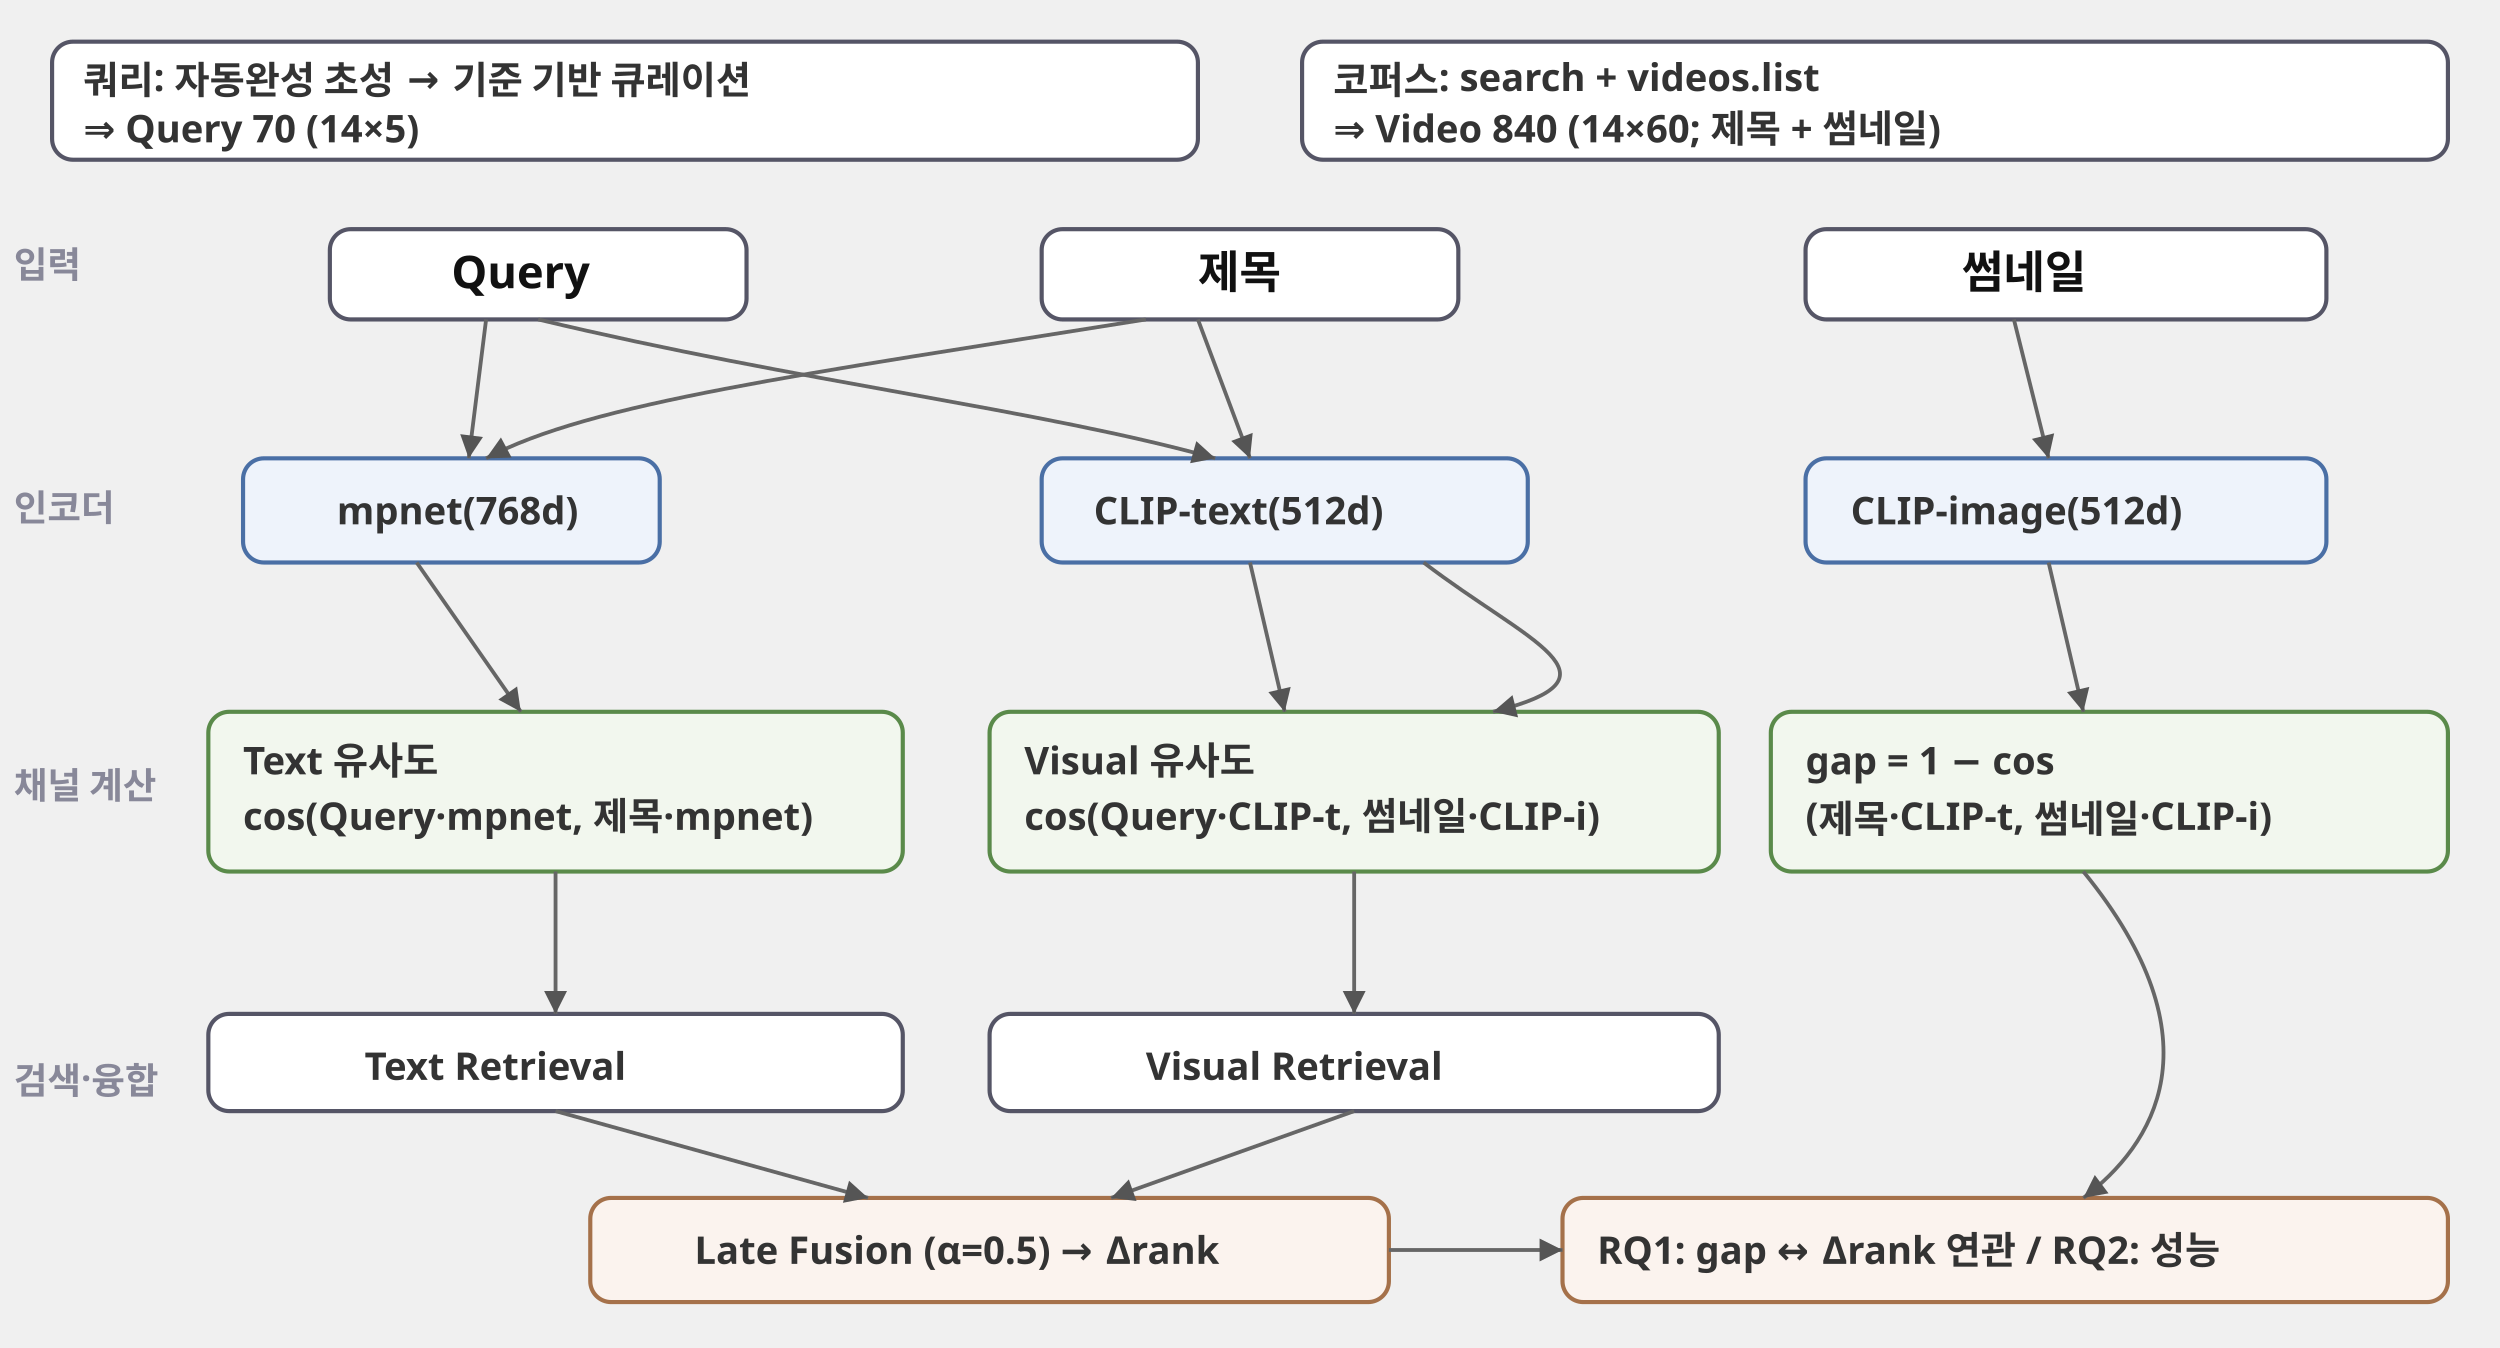
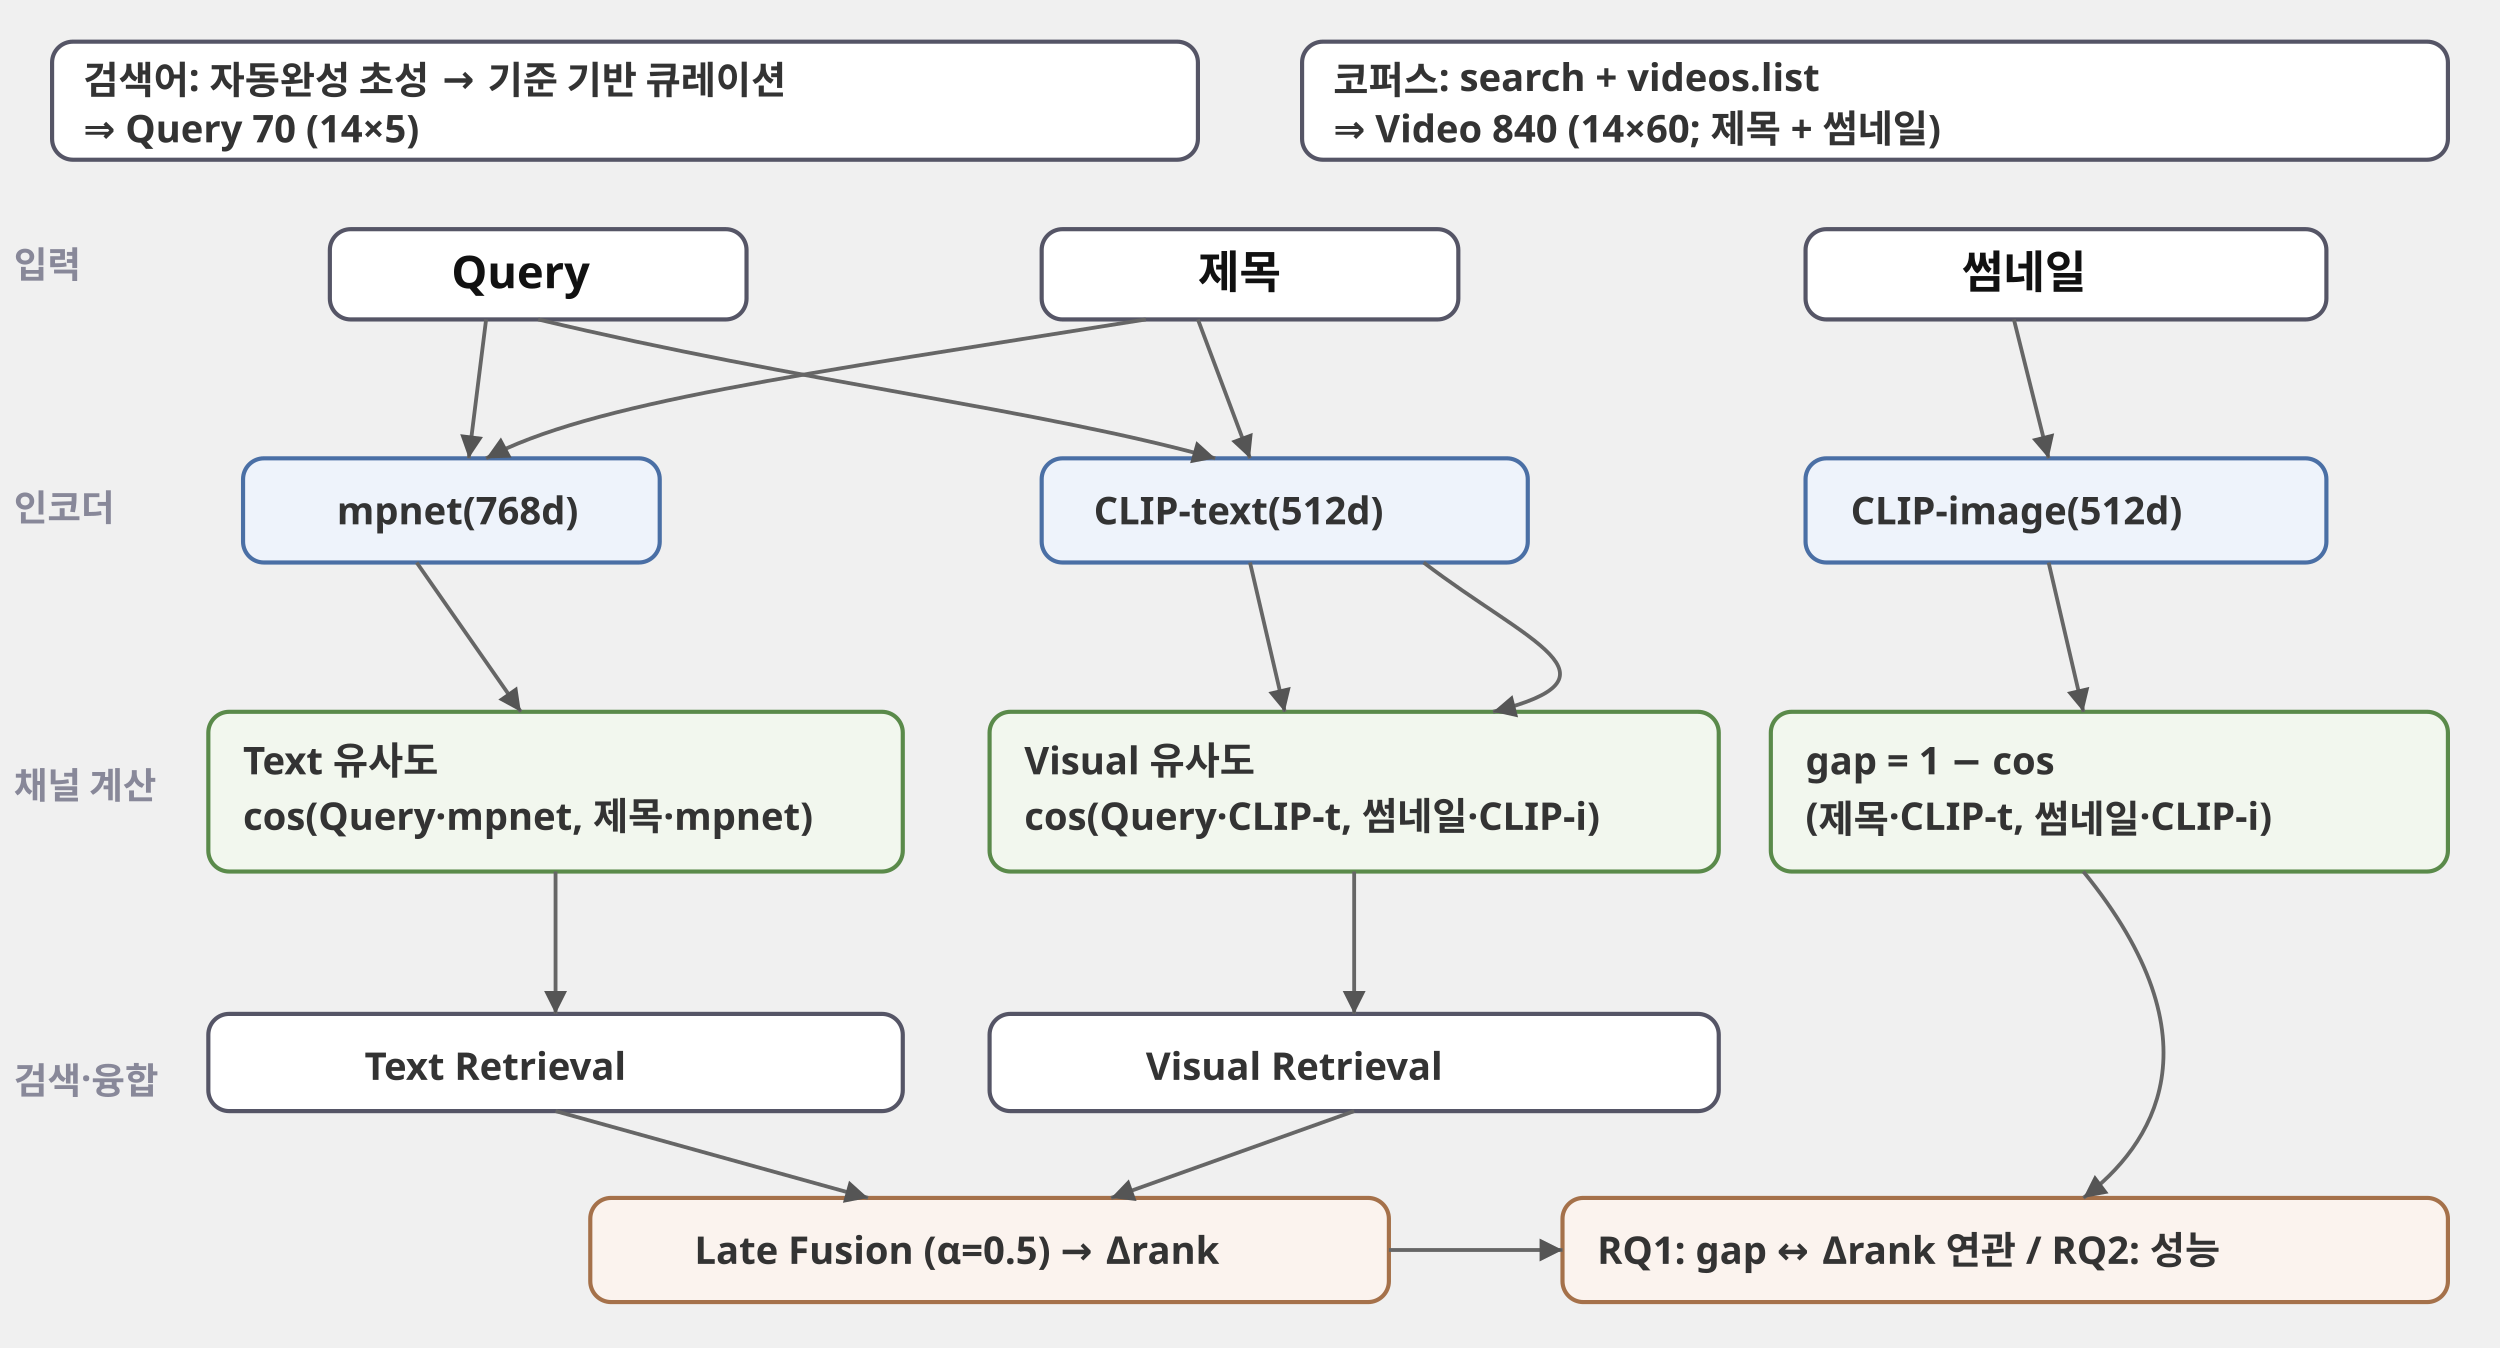
<svg xmlns="http://www.w3.org/2000/svg" viewBox="0 0 720 388" class="pipe" font-family="'Malgun Gothic',sans-serif">
  <defs>
    <marker id="ar" markerWidth="8" markerHeight="8" refX="6" refY="3" orient="auto">
      <path d="M0,0 L6,3 L0,6 Z" fill="#555" />
    </marker>
  </defs>
  <style>
.b{fill:#fff;stroke:#556;stroke-width:1.2;rx:6}
.enc{fill:#eef3fb;stroke:#4a6fa5}
.cmp{fill:#f2f7ee;stroke:#5a8a4a}
.out{fill:#fbf3ee;stroke:#a5714a}
text{font-size:13px;fill:#111;font-weight:bold}
.s{font-size:11px;fill:#333}
line,path.e{stroke:#666;stroke-width:1.1;fill:none;marker-end:url(#ar)}
.lay{font-size:10.5px;fill:#889;font-weight:bold}
</style>
  <rect x="15" y="12" width="330" height="34" rx="6" class="b" />
-   <text x="24" y="27" class="s">쿼리: 자동완성 초성 → 기준 기반 큐레이션</text>
+   <text x="24" y="27" class="s">검색어: 자동완성 초성 → 기준 기반 큐레이션</text>
  <text x="24" y="41" class="s">⇒ Query 70 (14×5)</text>
  <rect x="375" y="12" width="330" height="34" rx="6" class="b" />
  <text x="384" y="27" class="s">코퍼스: search + videos.list</text>
  <text x="384" y="41" class="s">⇒ Video 840 (14×60; 제목 + 썸네일)</text>
  <text x="4" y="80" class="lay">입력</text>
  <rect x="95" y="66" width="120" height="26" rx="6" class="b" />
  <text x="130" y="83">Query</text>
  <rect x="300" y="66" width="120" height="26" rx="6" class="b" />
  <text x="345" y="83">제목</text>
  <rect x="520" y="66" width="150" height="26" rx="6" class="b" />
  <text x="565" y="83">썸네일</text>
  <text x="4" y="150" class="lay">인코더</text>
  <rect x="70" y="132" width="120" height="30" rx="6" class="b enc" />
  <text x="97" y="151" class="s">mpnet(768d)</text>
  <rect x="300" y="132" width="140" height="30" rx="6" class="b enc" />
  <text x="315" y="151" class="s">CLIP-text(512d)</text>
  <rect x="520" y="132" width="150" height="30" rx="6" class="b enc" />
  <text x="533" y="151" class="s">CLIP-image(512d)</text>
  <path class="e" d="M140,92 L135,132" />
  <path class="e" d="M155,92 C230,110 300,118 350,132" />
  <path class="e" d="M345,92 L360,132" />
  <path class="e" d="M330,92 C230,108 170,116 140,132" />
  <path class="e" d="M580,92 L590,132" />
  <text x="4" y="230" class="lay">채널 계산</text>
  <rect x="60" y="205" width="200" height="46" rx="6" class="b cmp" />
  <text x="70" y="223" class="s">Text 유사도</text>
  <text x="70" y="239" class="s">cos(Query·mpnet, 제목·mpnet)</text>
  <rect x="285" y="205" width="210" height="46" rx="6" class="b cmp" />
  <text x="295" y="223" class="s">Visual 유사도</text>
  <text x="295" y="239" class="s">cos(Query·CLIP-t, 썸네일·CLIP-i)</text>
  <rect x="510" y="205" width="195" height="46" rx="6" class="b cmp" />
  <text x="520" y="223" class="s">gap = 1 − cos</text>
  <text x="520" y="239" class="s">(제목·CLIP-t, 썸네일·CLIP-i)</text>
  <path class="e" d="M120,162 L150,205" />
  <path class="e" d="M360,162 L370,205" />
  <path class="e" d="M590,162 L600,205" />
  <path class="e" d="M410,162 C440,185 470,195 430,205" />
  <text x="4" y="315" class="lay">검색·융합</text>
  <rect x="60" y="292" width="200" height="28" rx="6" class="b" />
  <text x="105" y="311" class="s">Text Retrieval</text>
  <rect x="285" y="292" width="210" height="28" rx="6" class="b" />
  <text x="330" y="311" class="s">Visual Retrieval</text>
  <path class="e" d="M160,251 L160,292" />
  <path class="e" d="M390,251 L390,292" />
  <rect x="170" y="345" width="230" height="30" rx="6" class="b out" />
  <text x="200" y="364" class="s">Late Fusion (α=0.5) → Δrank</text>
  <path class="e" d="M160,320 L250,345" />
  <path class="e" d="M390,320 L320,345" />
  <rect x="450" y="345" width="255" height="30" rx="6" class="b out" />
  <text x="460" y="364" class="s">RQ1: gap ↔ Δrank 연관 / RQ2: 성능</text>
  <path class="e" d="M400,360 L450,360" />
  <path class="e" d="M600,251 C640,300 620,330 600,345" />
</svg>
